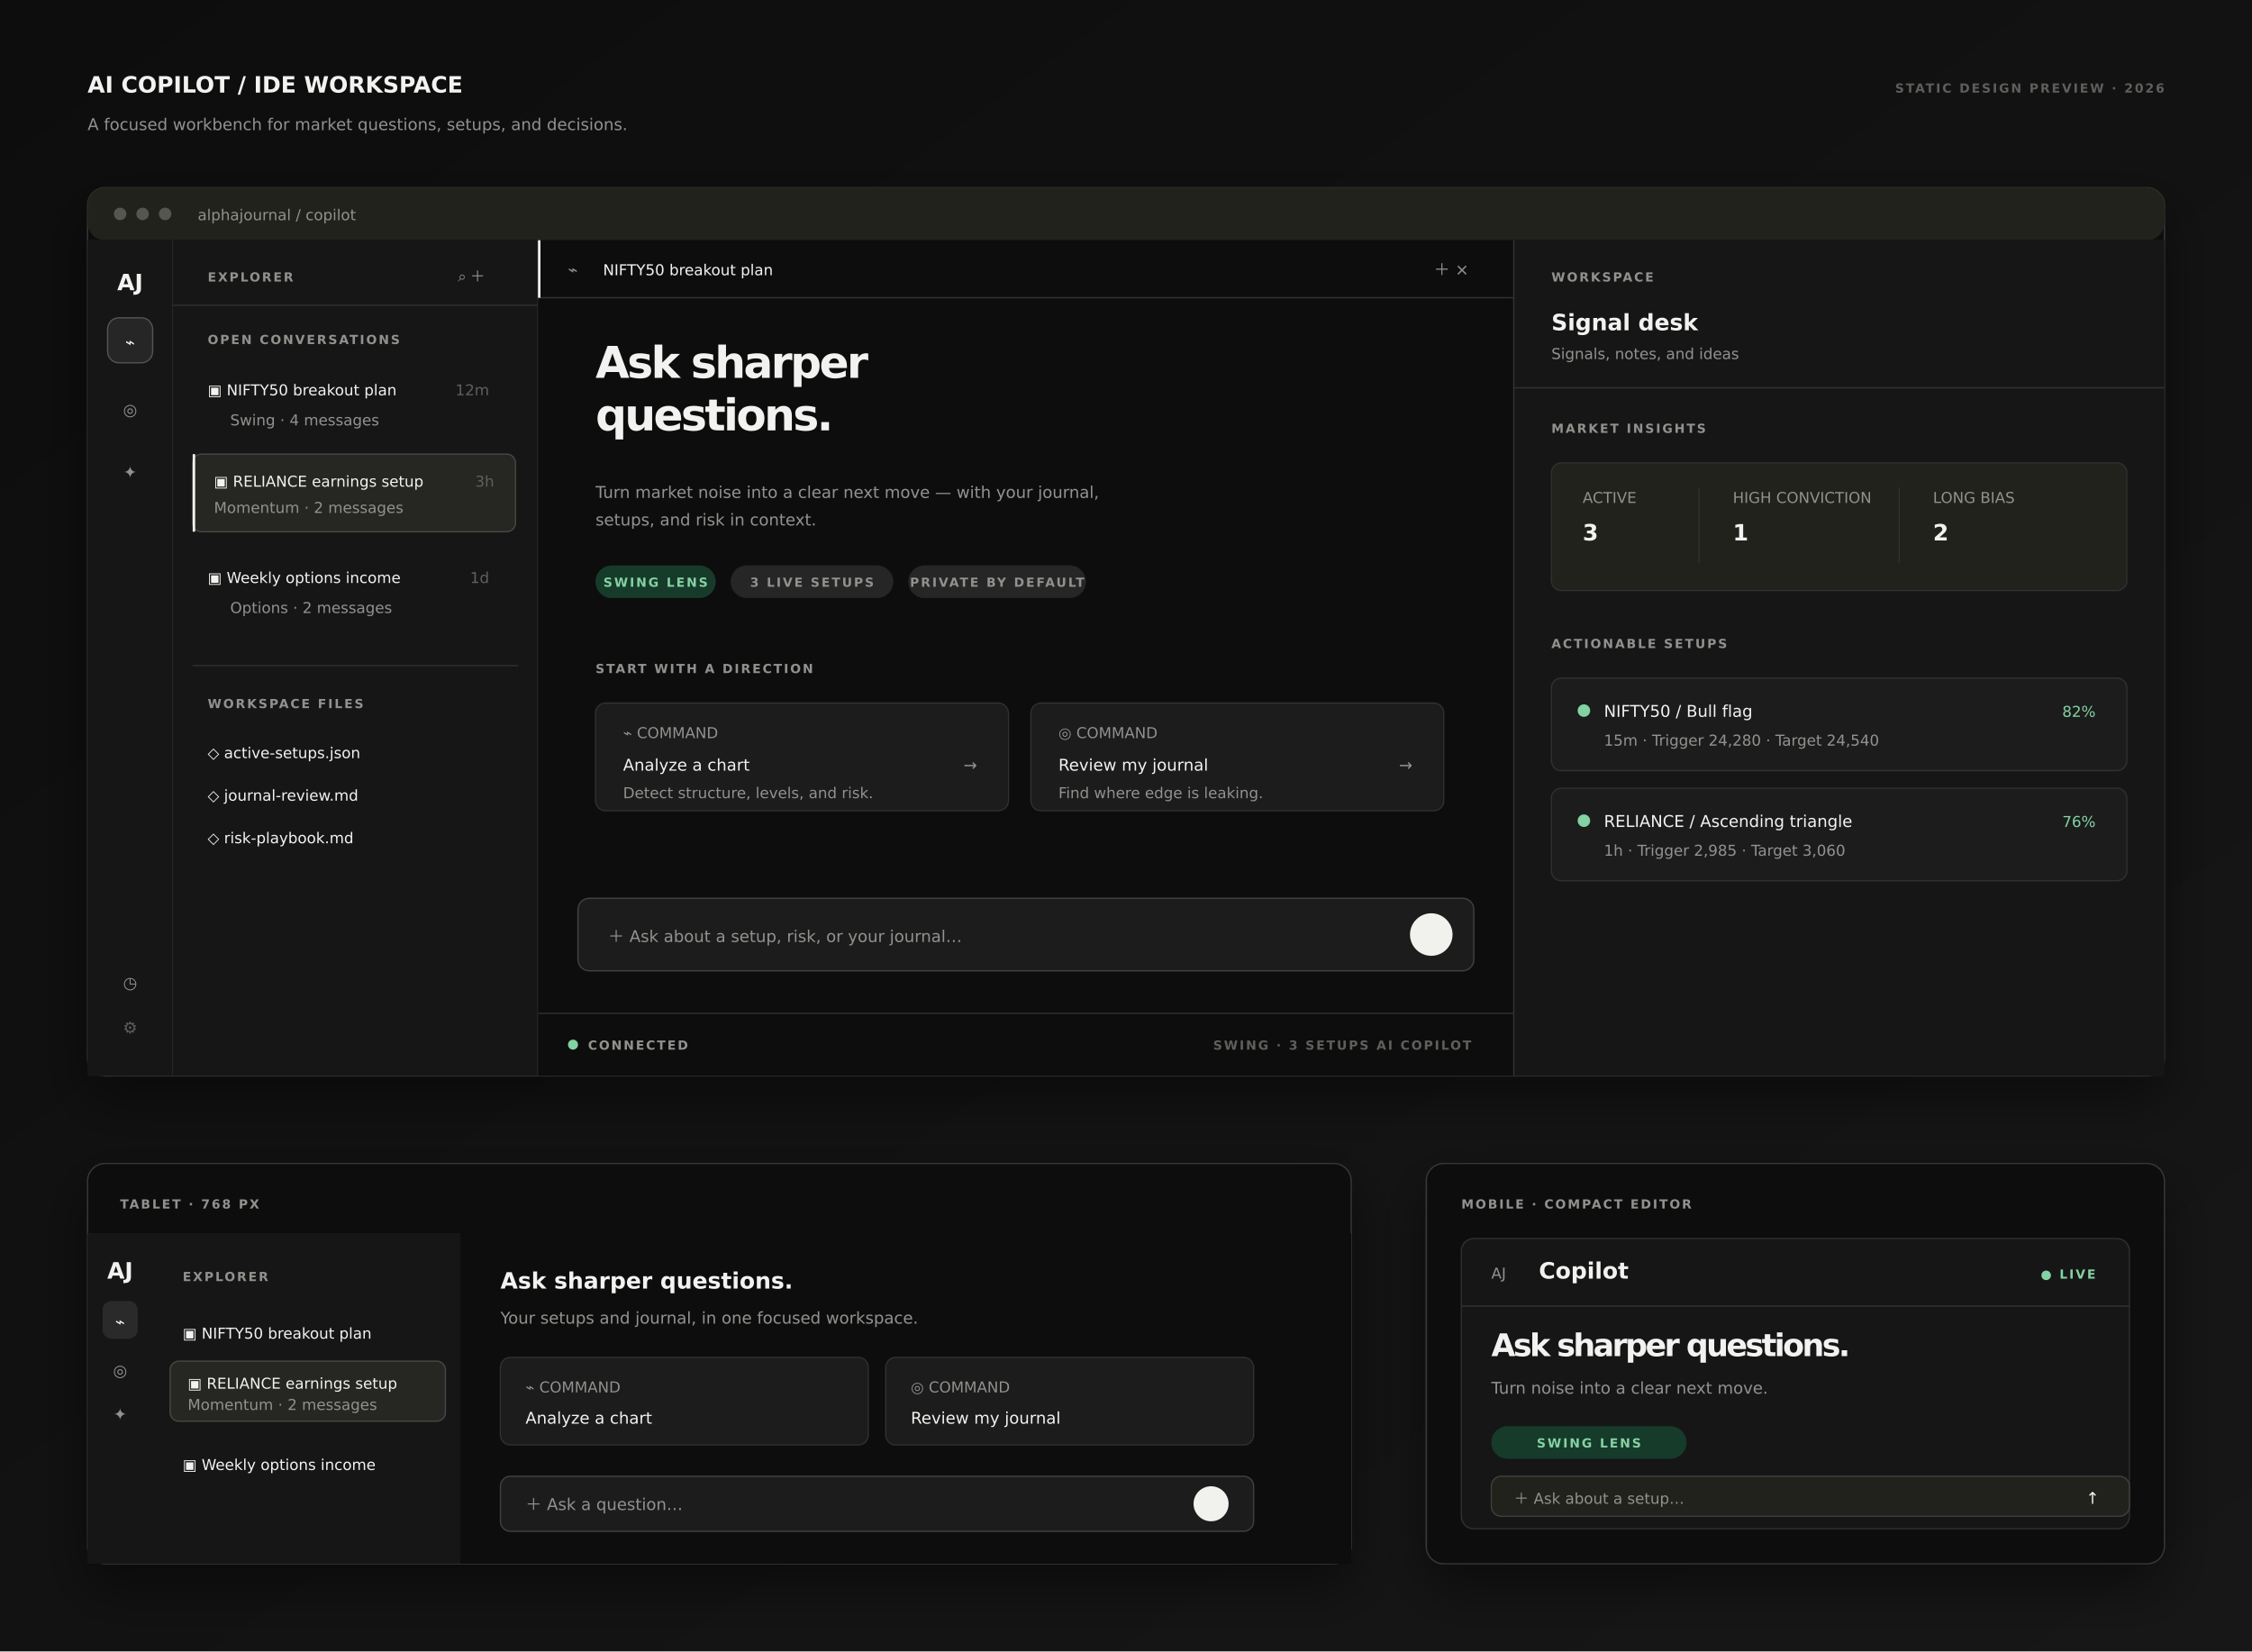
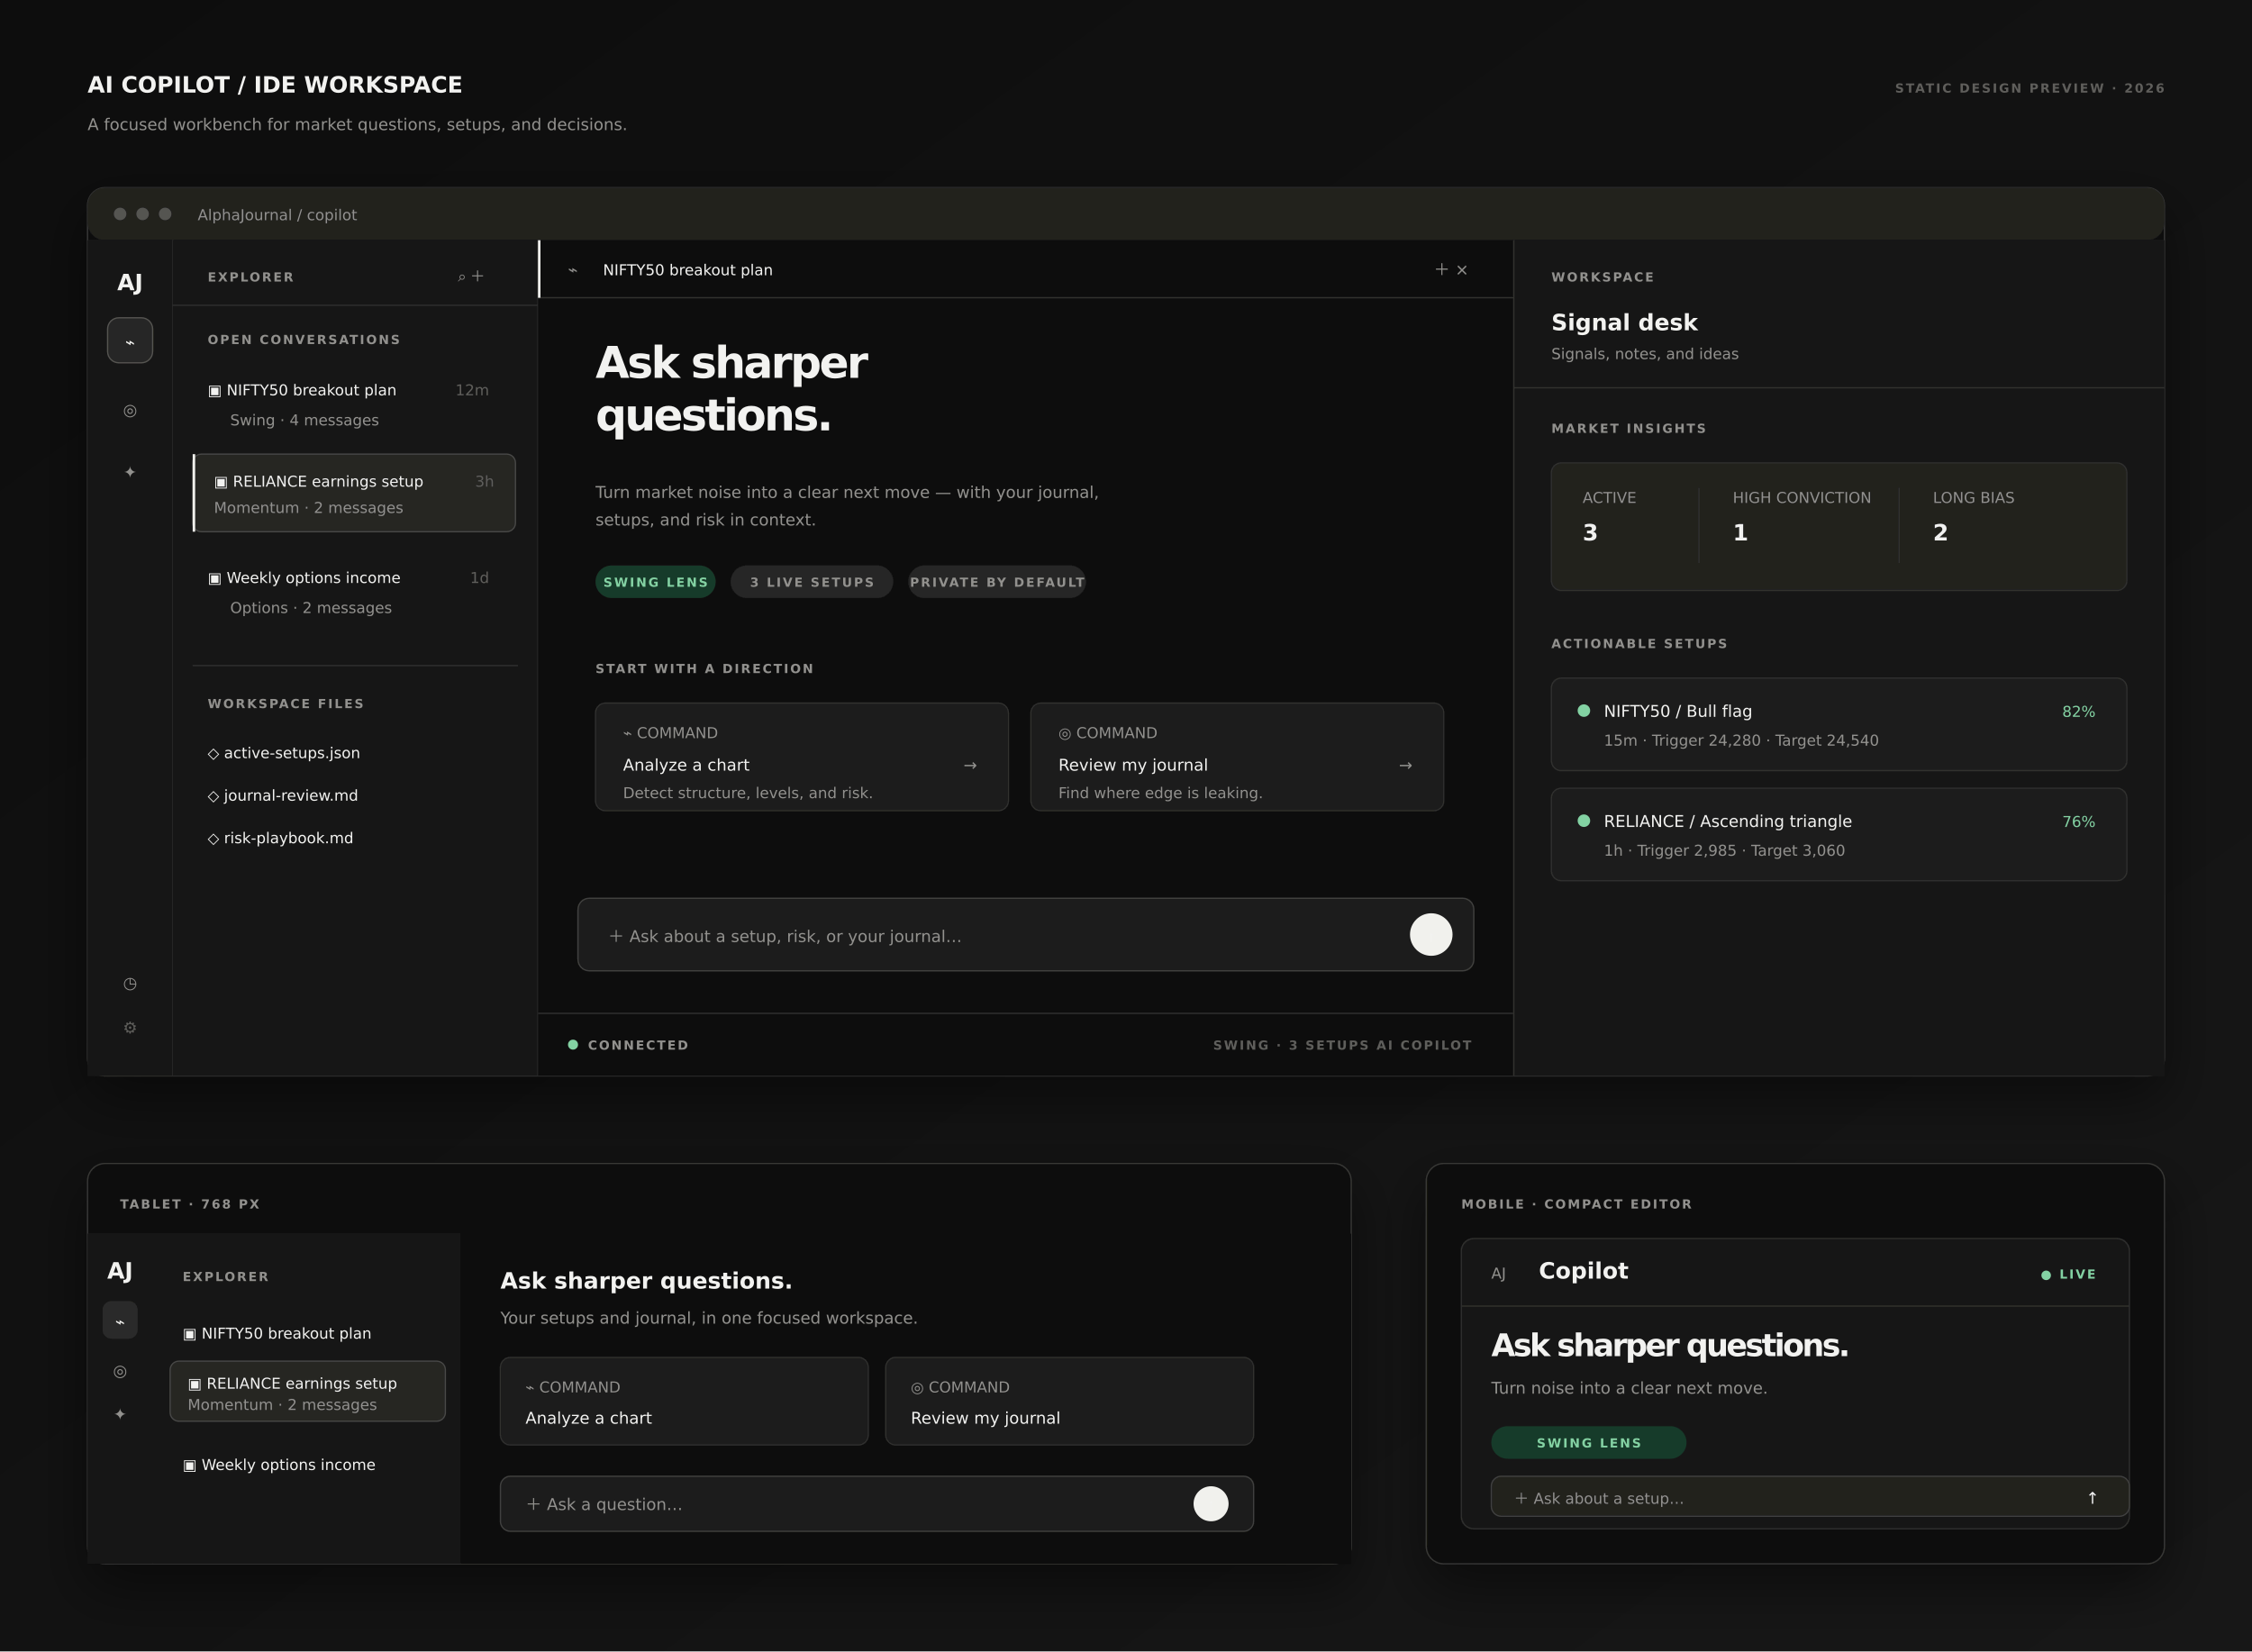
<svg xmlns="http://www.w3.org/2000/svg" width="1800" height="1320" viewBox="0 0 1800 1320" role="img" aria-labelledby="title desc">
  <defs>
    <linearGradient id="bg" x1="0" y1="0" x2="1" y2="1">
      <stop offset="0" stop-color="#0d0d0d" />
      <stop offset="1" stop-color="#171717" />
    </linearGradient>
    <linearGradient id="panel" x1="0" y1="0" x2="0" y2="1">
      <stop offset="0" stop-color="#1d1d1d" />
      <stop offset="1" stop-color="#151515" />
    </linearGradient>
    <filter id="shadow" x="-30%" y="-30%" width="160%" height="160%">
      <feDropShadow dx="0" dy="18" stdDeviation="22" flood-color="#000" flood-opacity=".45" />
    </filter>
    <style>
      .ui { font-family: "DejaVu Sans", sans-serif; fill: #f2f2f0; }
      text { fill: #f2f2f0; }
      .muted { fill: #92918e; }
      .subtle { fill: #5f5e5b; }
      .line { stroke: #30302f; stroke-width: 1; }
      .tiny { font-size: 10px; letter-spacing: 1.4px; font-weight: 700; }
      .label { font-size: 12px; }
      .body { font-size: 13px; }
      .title { font-size: 18px; font-weight: 700; }
      .hero { font-size: 35px; font-weight: 800; letter-spacing: -1.8px; }
      .green { fill: #83d2a3; }
      .green-bg { fill: #193b2a; }
      .surface { fill: #181818; }
      .surface2 { fill: #20201f; }
      .blue { fill: #9bb8e8; }
      .yellow { fill: #e6c879; }
    </style>
  </defs>
  <g fill="#f2f2f0">
    <rect width="1800" height="1320" fill="url(#bg)" />
    <text x="70" y="74" class="ui title">AI COPILOT / IDE WORKSPACE</text>
    <text x="70" y="104" class="ui muted body">A focused workbench for market questions, setups, and decisions.</text>
    <text x="1730" y="74" text-anchor="end" class="ui subtle tiny">STATIC DESIGN PREVIEW · 2026</text>
    <g filter="url(#shadow)">
      <rect x="70" y="150" width="1660" height="710" rx="14" fill="#0f0f0f" stroke="#383836" />
      <rect x="70" y="150" width="1660" height="42" rx="14" fill="#20201f" />
      <circle cx="96" cy="171" r="5" fill="#555451" />
      <circle cx="114" cy="171" r="5" fill="#555451" />
      <circle cx="132" cy="171" r="5" fill="#555451" />
-       <text x="158" y="176" class="ui muted label">alphajournal / copilot</text>
+       <text x="158" y="176" class="ui muted label">AlphaJournal / copilot</text>
      <rect x="70" y="192" width="68" height="668" fill="#171717" />
      <line x1="138" y1="192" x2="138" y2="860" class="line" />
      <text x="104" y="232" text-anchor="middle" class="ui title">AJ</text>
      <rect x="86" y="254" width="36" height="36" rx="9" fill="#282827" stroke="#555451" />
      <text x="104" y="278" text-anchor="middle" class="ui body">⌁</text>
      <text x="104" y="332" text-anchor="middle" class="ui muted body">◎</text>
      <text x="104" y="382" text-anchor="middle" class="ui muted body">✦</text>
      <text x="104" y="790" text-anchor="middle" class="ui muted body">◷</text>
      <text x="104" y="826" text-anchor="middle" class="ui subtle body">⚙</text>
      <rect x="138" y="192" width="292" height="668" fill="#181818" />
      <line x1="430" y1="192" x2="430" y2="860" class="line" />
      <text x="166" y="225" class="ui muted tiny">EXPLORER</text>
      <text x="366" y="225" class="ui muted label">⌕  ＋</text>
      <line x1="138" y1="244" x2="430" y2="244" class="line" />
      <text x="166" y="275" class="ui muted tiny">OPEN CONVERSATIONS</text>
      <text x="166" y="316" class="ui label">▣  NIFTY50 breakout plan</text>
      <text x="391" y="316" text-anchor="end" class="ui subtle label">12m</text>
      <text x="184" y="340" class="ui muted label">Swing · 4 messages</text>
      <rect x="154" y="363" width="258" height="62" rx="7" fill="#252524" stroke="#484846" />
      <rect x="154" y="363" width="2" height="62" fill="#f1f1ed" />
      <text x="171" y="389" class="ui label">▣  RELIANCE earnings setup</text>
      <text x="395" y="389" text-anchor="end" class="ui subtle label">3h</text>
      <text x="171" y="410" class="ui muted label">Momentum · 2 messages</text>
      <text x="166" y="466" class="ui label">▣  Weekly options income</text>
      <text x="391" y="466" text-anchor="end" class="ui subtle label">1d</text>
      <text x="184" y="490" class="ui muted label">Options · 2 messages</text>
      <line x1="154" y1="532" x2="414" y2="532" class="line" />
      <text x="166" y="566" class="ui muted tiny">WORKSPACE FILES</text>
      <text x="166" y="606" class="ui label">◇  active-setups.json</text>
      <text x="166" y="640" class="ui label">◇  journal-review.md</text>
      <text x="166" y="674" class="ui label">◇  risk-playbook.md</text>
      <rect x="430" y="192" width="780" height="668" fill="#101010" />
      <line x1="430" y1="238" x2="1210" y2="238" class="line" />
      <rect x="430" y="192" width="2" height="46" fill="#f1f1ed" />
      <text x="454" y="220" class="ui muted body">⌁</text>
      <text x="482" y="220" class="ui label">NIFTY50 breakout plan</text>
      <text x="1174" y="220" text-anchor="end" class="ui muted body">＋  ×</text>
      <text x="476" y="302" class="ui hero">Ask sharper</text>
      <text x="476" y="344" class="ui hero">questions.</text>
      <text x="476" y="398" class="ui muted body">Turn market noise into a clear next move — with your journal,</text>
      <text x="476" y="420" class="ui muted body">setups, and risk in context.</text>
      <rect x="476" y="452" width="96" height="26" rx="13" class="green-bg" />
      <text x="524" y="469" text-anchor="middle" class="ui green tiny">SWING LENS</text>
      <rect x="584" y="452" width="130" height="26" rx="13" fill="#252525" />
      <text x="649" y="469" text-anchor="middle" class="ui muted tiny">3 LIVE SETUPS</text>
      <rect x="726" y="452" width="142" height="26" rx="13" fill="#252525" />
      <text x="797" y="469" text-anchor="middle" class="ui muted tiny">PRIVATE BY DEFAULT</text>
      <text x="476" y="538" class="ui muted tiny">START WITH A DIRECTION</text>
      <rect x="476" y="562" width="330" height="86" rx="8" fill="#1a1a1a" stroke="#30302f" />
      <text x="498" y="590" class="ui muted label">⌁  COMMAND</text>
      <text x="498" y="616" class="ui body">Analyze a chart</text>
      <text x="498" y="638" class="ui muted label">Detect structure, levels, and risk.</text>
      <text x="781" y="616" text-anchor="end" class="ui muted body">→</text>
      <rect x="824" y="562" width="330" height="86" rx="8" fill="#1a1a1a" stroke="#30302f" />
      <text x="846" y="590" class="ui muted label">◎  COMMAND</text>
      <text x="846" y="616" class="ui body">Review my journal</text>
      <text x="846" y="638" class="ui muted label">Find where edge is leaking.</text>
      <text x="1129" y="616" text-anchor="end" class="ui muted body">→</text>
      <rect x="462" y="718" width="716" height="58" rx="9" fill="#1d1d1d" stroke="#41413f" />
      <text x="486" y="753" class="ui muted body">＋  Ask about a setup, risk, or your journal…</text>
      <circle cx="1144" cy="747" r="17" fill="#f1f1ed" />
      <text x="1144" y="753" text-anchor="middle" fill="#151515" class="body">↑</text>
      <line x1="430" y1="810" x2="1210" y2="810" class="line" />
      <circle cx="458" cy="835" r="4" fill="#83d2a3" />
      <text x="470" y="839" class="ui muted tiny">CONNECTED</text>
      <text x="1176" y="839" text-anchor="end" class="ui subtle tiny">SWING · 3 SETUPS    AI COPILOT</text>
      <rect x="1210" y="192" width="520" height="668" fill="#181818" />
      <line x1="1210" y1="192" x2="1210" y2="860" class="line" />
      <text x="1240" y="225" class="ui muted tiny">WORKSPACE</text>
      <text x="1240" y="264" class="ui title">Signal desk</text>
      <text x="1240" y="287" class="ui muted label">Signals, notes, and ideas</text>
      <line x1="1210" y1="310" x2="1730" y2="310" class="line" />
      <text x="1240" y="346" class="ui muted tiny">MARKET INSIGHTS</text>
      <rect x="1240" y="370" width="460" height="102" rx="8" fill="#20201f" stroke="#30302f" />
      <text x="1265" y="402" class="ui muted label">ACTIVE</text>
      <text x="1265" y="432" class="ui title">3</text>
      <line x1="1358" y1="390" x2="1358" y2="450" class="line" />
      <text x="1385" y="402" class="ui muted label">HIGH CONVICTION</text>
      <text x="1385" y="432" class="ui title">1</text>
      <line x1="1518" y1="390" x2="1518" y2="450" class="line" />
      <text x="1545" y="402" class="ui muted label">LONG BIAS</text>
      <text x="1545" y="432" class="ui title">2</text>
      <text x="1240" y="518" class="ui muted tiny">ACTIONABLE SETUPS</text>
      <rect x="1240" y="542" width="460" height="74" rx="8" fill="#1e1e1e" stroke="#30302f" />
      <circle cx="1266" cy="568" r="5" fill="#83d2a3" />
      <text x="1282" y="573" class="ui body">NIFTY50  /  Bull flag</text>
      <text x="1675" y="573" text-anchor="end" class="ui green label">82%</text>
      <text x="1282" y="596" class="ui muted label">15m · Trigger 24,280 · Target 24,540</text>
      <rect x="1240" y="630" width="460" height="74" rx="8" fill="#1e1e1e" stroke="#30302f" />
      <circle cx="1266" cy="656" r="5" fill="#83d2a3" />
      <text x="1282" y="661" class="ui body">RELIANCE  /  Ascending triangle</text>
      <text x="1675" y="661" text-anchor="end" class="ui green label">76%</text>
      <text x="1282" y="684" class="ui muted label">1h · Trigger 2,985 · Target 3,060</text>
    </g>
    <g filter="url(#shadow)">
      <rect x="70" y="930" width="1010" height="320" rx="14" fill="#101010" stroke="#383836" />
      <text x="96" y="966" class="ui muted tiny">TABLET · 768 PX</text>
      <rect x="70" y="986" width="52" height="264" fill="#171717" />
      <text x="96" y="1022" text-anchor="middle" class="ui title">AJ</text>
      <rect x="82" y="1040" width="28" height="30" rx="7" fill="#2b2b2a" />
      <text x="96" y="1061" text-anchor="middle" class="ui body">⌁</text>
      <text x="96" y="1100" text-anchor="middle" class="ui muted body">◎</text>
      <text x="96" y="1135" text-anchor="middle" class="ui muted body">✦</text>
      <rect x="122" y="986" width="246" height="264" fill="#181818" />
      <text x="146" y="1024" class="ui muted tiny">EXPLORER</text>
      <text x="146" y="1070" class="ui label">▣  NIFTY50 breakout plan</text>
      <rect x="136" y="1088" width="220" height="48" rx="7" fill="#252524" stroke="#484846" />
      <text x="150" y="1110" class="ui label">▣  RELIANCE earnings setup</text>
      <text x="150" y="1127" class="ui muted label">Momentum · 2 messages</text>
      <text x="146" y="1175" class="ui label">▣  Weekly options income</text>
      <rect x="368" y="986" width="712" height="264" fill="#101010" />
      <text x="400" y="1030" class="ui title">Ask sharper questions.</text>
      <text x="400" y="1058" class="ui muted body">Your setups and journal, in one focused workspace.</text>
      <rect x="400" y="1085" width="294" height="70" rx="8" fill="#1a1a1a" stroke="#30302f" />
      <text x="420" y="1113" class="ui muted label">⌁  COMMAND</text>
      <text x="420" y="1138" class="ui body">Analyze a chart</text>
      <rect x="708" y="1085" width="294" height="70" rx="8" fill="#1a1a1a" stroke="#30302f" />
      <text x="728" y="1113" class="ui muted label">◎  COMMAND</text>
      <text x="728" y="1138" class="ui body">Review my journal</text>
      <rect x="400" y="1180" width="602" height="44" rx="8" fill="#1d1d1d" stroke="#41413f" />
      <text x="420" y="1207" class="ui muted body">＋  Ask a question…</text>
      <circle cx="968" cy="1202" r="14" fill="#f1f1ed" />
      <text x="968" y="1207" text-anchor="middle" fill="#151515" class="body">↑</text>
    </g>
    <g filter="url(#shadow)">
      <rect x="1140" y="930" width="590" height="320" rx="14" fill="#101010" stroke="#383836" />
      <text x="1168" y="966" class="ui muted tiny">MOBILE · COMPACT EDITOR</text>
      <rect x="1168" y="990" width="534" height="232" rx="10" fill="#181818" stroke="#30302f" />
      <text x="1192" y="1022" class="ui muted label">AJ</text>
      <text x="1230" y="1022" class="ui title">Copilot</text>
      <text x="1675" y="1022" text-anchor="end" class="ui green tiny">● LIVE</text>
      <line x1="1168" y1="1044" x2="1702" y2="1044" class="line" />
      <text x="1192" y="1084" class="ui hero" style="font-size:25px">Ask sharper questions.</text>
      <text x="1192" y="1114" class="ui muted body">Turn noise into a clear next move.</text>
      <rect x="1192" y="1140" width="156" height="26" rx="13" class="green-bg" />
      <text x="1270" y="1157" text-anchor="middle" class="ui green tiny">SWING LENS</text>
      <rect x="1192" y="1180" width="510" height="32" rx="8" fill="#20201f" stroke="#41413f" />
      <text x="1210" y="1202" class="ui muted label">＋  Ask about a setup…</text>
      <text x="1678" y="1202" text-anchor="end" class="ui body">↑</text>
    </g>
  </g>
</svg>
